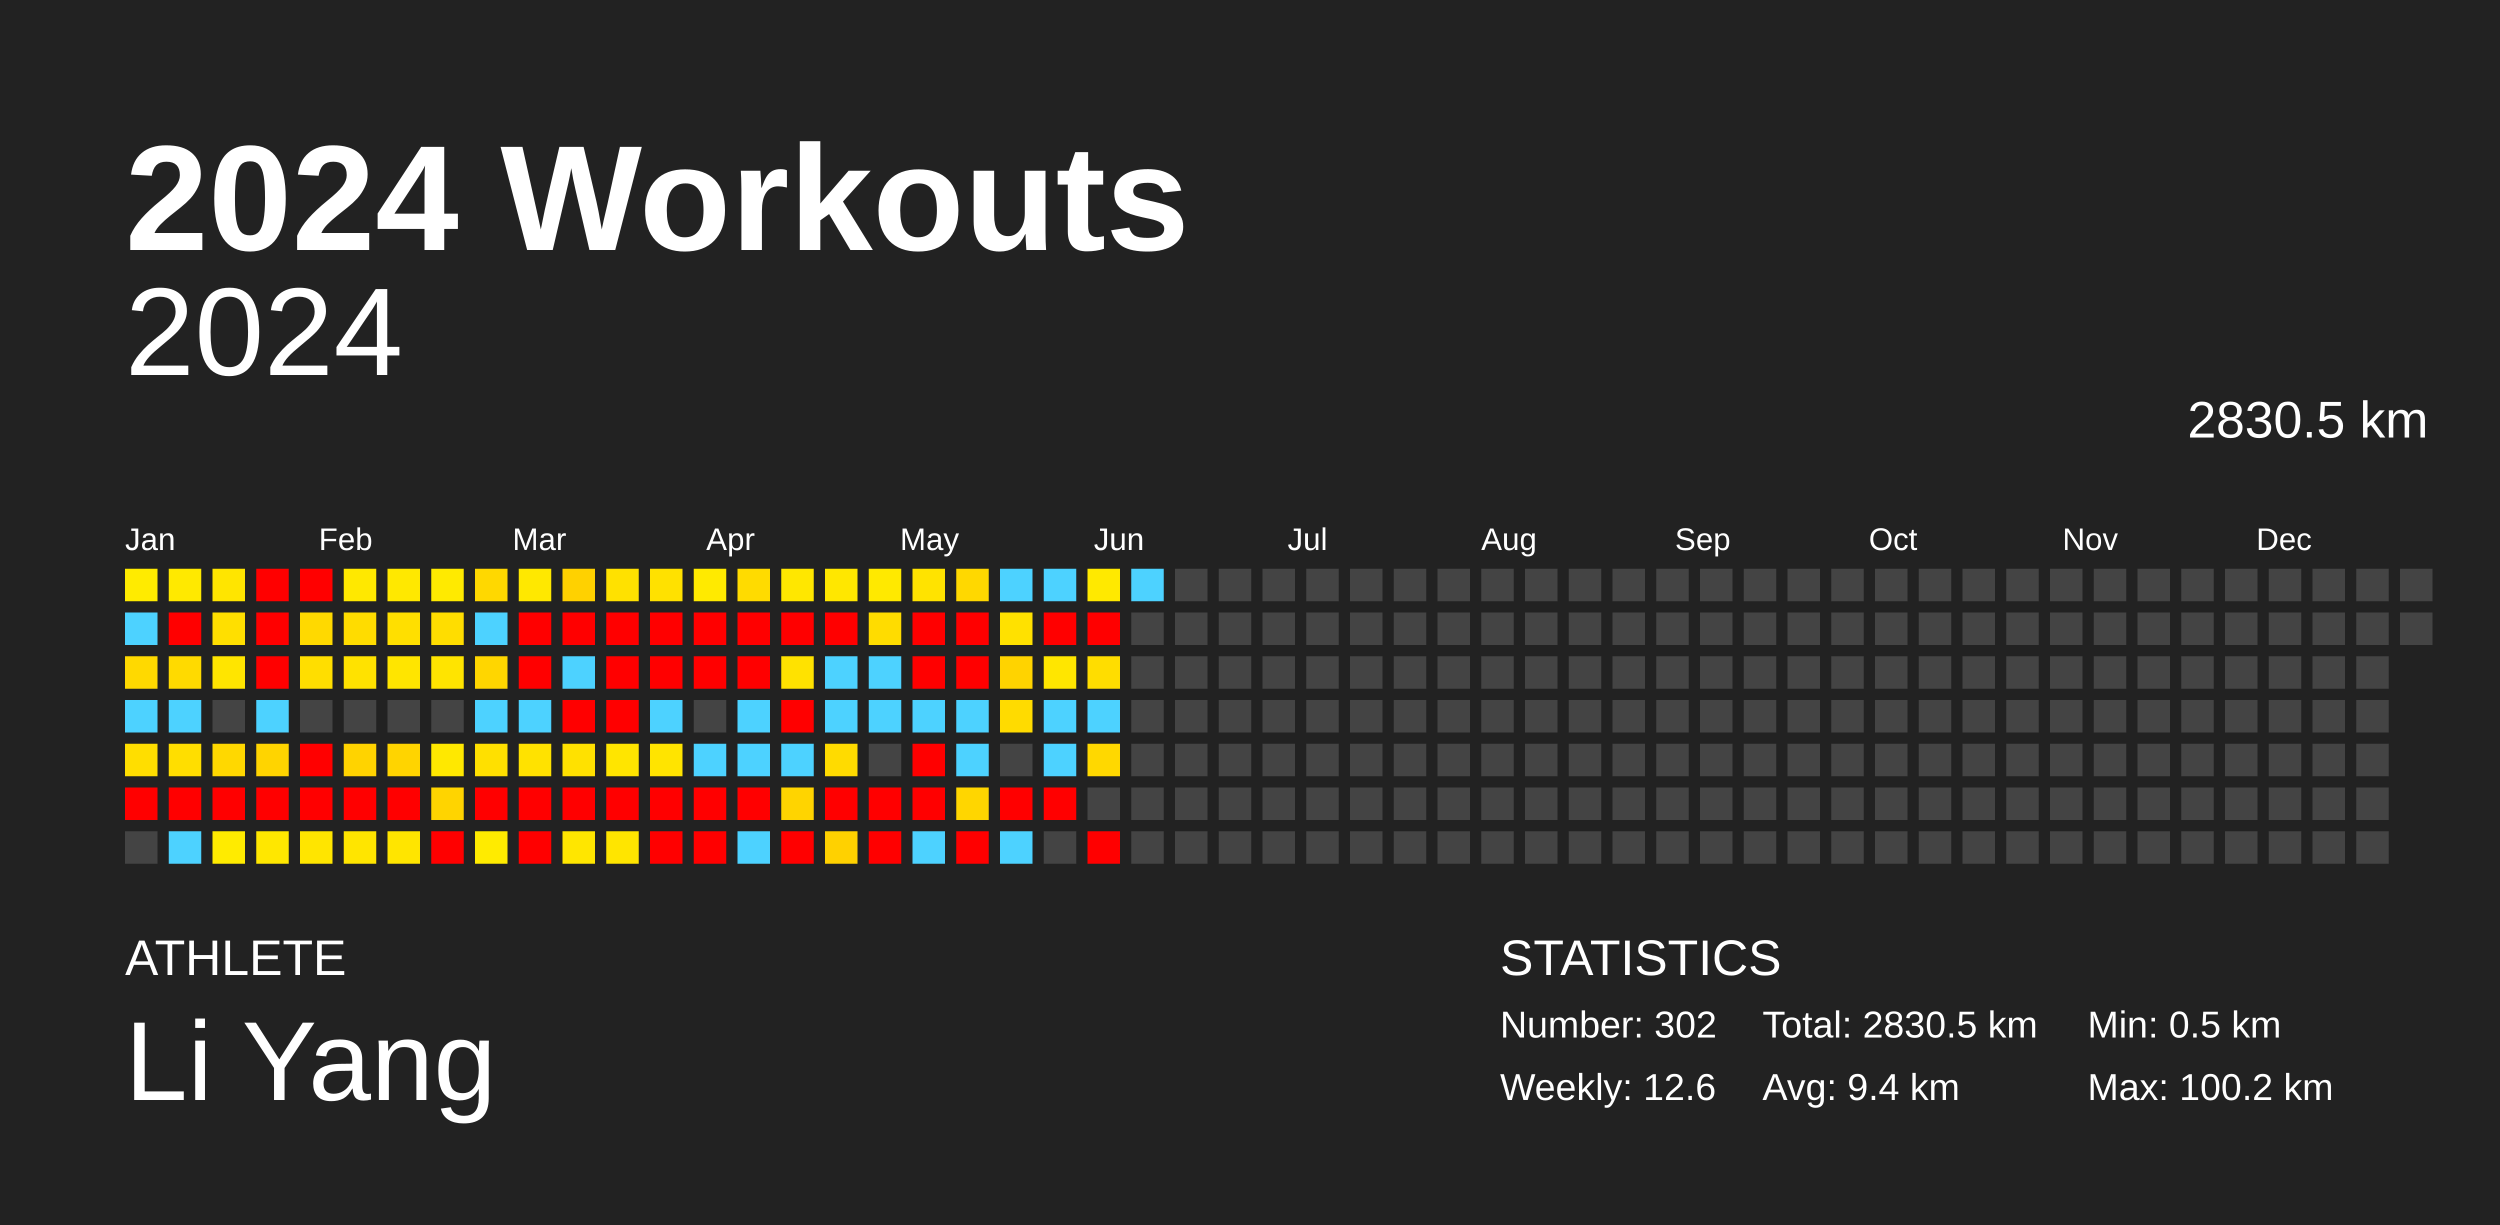
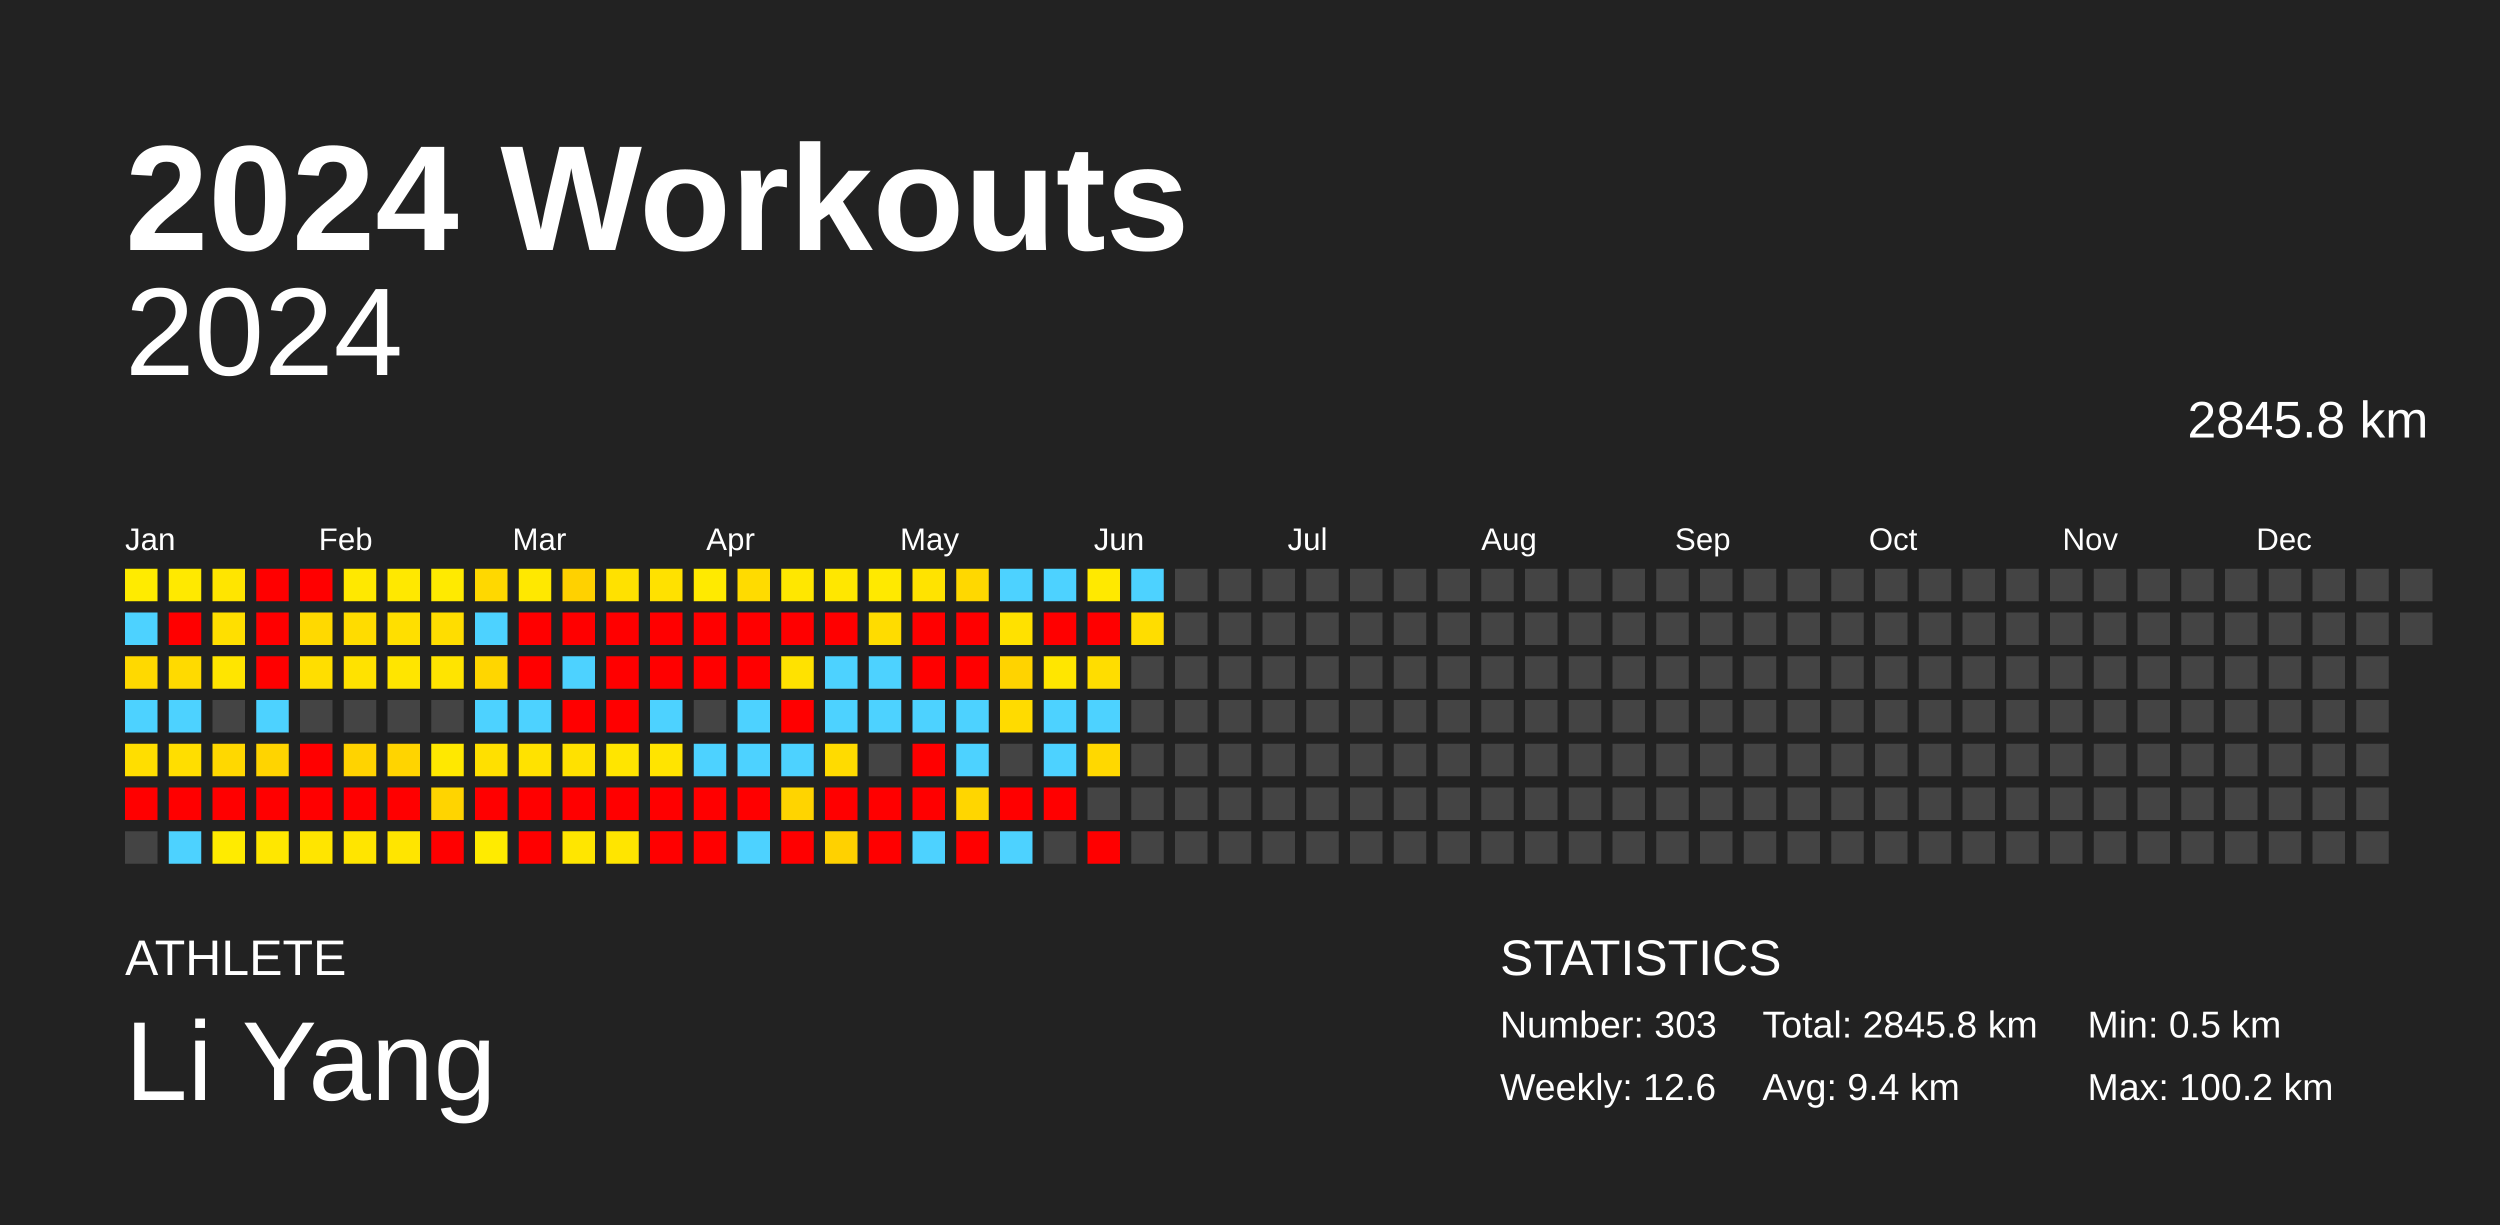
<svg xmlns="http://www.w3.org/2000/svg" baseProfile="full" height="98mm" version="1.1" viewBox="0,0,200,98" width="200mm">
  <defs />
  <rect fill="#222222" height="98" width="200" x="0" y="0" />
  <text fill="#FFFFFF" style="font-size:12px; font-family:Arial; font-weight:bold;" x="10" y="20">2024 Workouts</text>
  <text fill="#FFFFFF" style="font-size:4px; font-family:Arial" x="10" y="78">ATHLETE</text>
  <text fill="#FFFFFF" style="font-size:9px; font-family:Arial" x="10" y="88">Li Yang</text>
  <text fill="#FFFFFF" style="font-size:4px; font-family:Arial" x="120" y="78">STATISTICS</text>
-   <text fill="#FFFFFF" style="font-size:3px; font-family:Arial" x="120" y="83">Number: 302</text>
+   <text fill="#FFFFFF" style="font-size:3px; font-family:Arial" x="120" y="83">Number: 303</text>
  <text fill="#FFFFFF" style="font-size:3px; font-family:Arial" x="120" y="88">Weekly: 12.6</text>
-   <text fill="#FFFFFF" style="font-size:3px; font-family:Arial" x="141" y="83">Total: 2830.5 km</text>
+   <text fill="#FFFFFF" style="font-size:3px; font-family:Arial" x="141" y="83">Total: 2845.8 km</text>
  <text fill="#FFFFFF" style="font-size:3px; font-family:Arial" x="141" y="88">Avg: 9.4 km</text>
  <text fill="#FFFFFF" style="font-size:3px; font-family:Arial" x="167" y="83">Min: 0.5 km</text>
  <text fill="#FFFFFF" style="font-size:3px; font-family:Arial" x="167" y="88">Max: 100.2 km</text>
  <text alignment-baseline="hanging" fill="#FFFFFF" style="font-size:10.0px; font-family:Arial;" x="10" y="30">2024</text>
-   <text alignment-baseline="hanging" fill="#FFFFFF" style="font-size:4.125px; font-family:Arial;" x="175" y="35">2830.5 km</text>
+   <text alignment-baseline="hanging" fill="#FFFFFF" style="font-size:4.125px; font-family:Arial;" x="175" y="35">2845.8 km</text>
  <text fill="#FFFFFF" style="font-size:2.5px; font-family:Arial" x="10.0" y="44">Jan</text>
  <text fill="#FFFFFF" style="font-size:2.5px; font-family:Arial" x="25.5" y="44">Feb</text>
  <text fill="#FFFFFF" style="font-size:2.5px; font-family:Arial" x="41.0" y="44">Mar</text>
  <text fill="#FFFFFF" style="font-size:2.5px; font-family:Arial" x="56.5" y="44">Apr</text>
  <text fill="#FFFFFF" style="font-size:2.5px; font-family:Arial" x="72.0" y="44">May</text>
  <text fill="#FFFFFF" style="font-size:2.5px; font-family:Arial" x="87.5" y="44">Jun</text>
  <text fill="#FFFFFF" style="font-size:2.5px; font-family:Arial" x="103.0" y="44">Jul</text>
  <text fill="#FFFFFF" style="font-size:2.5px; font-family:Arial" x="118.5" y="44">Aug</text>
  <text fill="#FFFFFF" style="font-size:2.5px; font-family:Arial" x="134.0" y="44">Sep</text>
  <text fill="#FFFFFF" style="font-size:2.5px; font-family:Arial" x="149.5" y="44">Oct</text>
  <text fill="#FFFFFF" style="font-size:2.5px; font-family:Arial" x="165.0" y="44">Nov</text>
  <text fill="#FFFFFF" style="font-size:2.5px; font-family:Arial" x="180.5" y="44">Dec</text>
  <rect fill="#ffeb00" height="2.6" width="2.6" x="10.0" y="45.5" />
  <rect fill="#4dd2ff" height="2.6" width="2.6" x="10.0" y="49.0" />
  <rect fill="#ffd900" height="2.6" width="2.6" x="10.0" y="52.5" />
  <rect fill="#4dd2ff" height="2.6" width="2.6" x="10.0" y="56.0" />
  <rect fill="#ffde00" height="2.6" width="2.6" x="10.0" y="59.5" />
  <rect fill="red" height="2.6" width="2.6" x="10.0" y="63.0" />
  <rect fill="#444444" height="2.6" width="2.6" x="10.0" y="66.5" />
  <rect fill="#ffe900" height="2.6" width="2.6" x="13.5" y="45.5" />
  <rect fill="red" height="2.6" width="2.6" x="13.5" y="49.0" />
  <rect fill="#ffda00" height="2.6" width="2.6" x="13.5" y="52.5" />
  <rect fill="#4dd2ff" height="2.6" width="2.6" x="13.5" y="56.0" />
  <rect fill="#ffde00" height="2.6" width="2.6" x="13.5" y="59.5" />
  <rect fill="red" height="2.6" width="2.6" x="13.5" y="63.0" />
  <rect fill="#4dd2ff" height="2.6" width="2.6" x="13.5" y="66.5" />
  <rect fill="#ffe500" height="2.6" width="2.6" x="17.0" y="45.5" />
  <rect fill="#ffdf00" height="2.6" width="2.6" x="17.0" y="49.0" />
  <rect fill="#ffe500" height="2.6" width="2.6" x="17.0" y="52.5" />
  <rect fill="#444444" height="2.6" width="2.6" x="17.0" y="56.0" />
  <rect fill="#ffd800" height="2.6" width="2.6" x="17.0" y="59.5" />
  <rect fill="red" height="2.6" width="2.6" x="17.0" y="63.0" />
  <rect fill="#ffeb00" height="2.6" width="2.6" x="17.0" y="66.5" />
  <rect fill="red" height="2.6" width="2.6" x="20.5" y="45.5" />
  <rect fill="red" height="2.6" width="2.6" x="20.5" y="49.0" />
  <rect fill="red" height="2.6" width="2.6" x="20.5" y="52.5" />
  <rect fill="#4dd2ff" height="2.6" width="2.6" x="20.5" y="56.0" />
  <rect fill="#ffd400" height="2.6" width="2.6" x="20.5" y="59.5" />
  <rect fill="red" height="2.6" width="2.6" x="20.5" y="63.0" />
  <rect fill="#ffe700" height="2.6" width="2.6" x="20.5" y="66.5" />
  <rect fill="red" height="2.6" width="2.6" x="24.0" y="45.5" />
  <rect fill="#ffd900" height="2.6" width="2.6" x="24.0" y="49.0" />
  <rect fill="#ffde00" height="2.6" width="2.6" x="24.0" y="52.5" />
  <rect fill="#444444" height="2.6" width="2.6" x="24.0" y="56.0" />
  <rect fill="red" height="2.6" width="2.6" x="24.0" y="59.5" />
  <rect fill="red" height="2.6" width="2.6" x="24.0" y="63.0" />
  <rect fill="#ffe500" height="2.6" width="2.6" x="24.0" y="66.5" />
  <rect fill="#ffe800" height="2.6" width="2.6" x="27.5" y="45.5" />
  <rect fill="#ffdc00" height="2.6" width="2.6" x="27.5" y="49.0" />
  <rect fill="#ffe200" height="2.6" width="2.6" x="27.5" y="52.5" />
  <rect fill="#444444" height="2.6" width="2.6" x="27.5" y="56.0" />
  <rect fill="#ffd300" height="2.6" width="2.6" x="27.5" y="59.5" />
  <rect fill="red" height="2.6" width="2.6" x="27.5" y="63.0" />
  <rect fill="#ffe500" height="2.6" width="2.6" x="27.5" y="66.5" />
  <rect fill="#ffe800" height="2.6" width="2.6" x="31.0" y="45.5" />
  <rect fill="#ffdf00" height="2.6" width="2.6" x="31.0" y="49.0" />
  <rect fill="#ffe500" height="2.6" width="2.6" x="31.0" y="52.5" />
  <rect fill="#444444" height="2.6" width="2.6" x="31.0" y="56.0" />
  <rect fill="#ffd400" height="2.6" width="2.6" x="31.0" y="59.5" />
  <rect fill="red" height="2.6" width="2.6" x="31.0" y="63.0" />
  <rect fill="#ffe500" height="2.6" width="2.6" x="31.0" y="66.5" />
  <rect fill="#ffea00" height="2.6" width="2.6" x="34.5" y="45.5" />
  <rect fill="#ffdd00" height="2.6" width="2.6" x="34.5" y="49.0" />
  <rect fill="#ffe400" height="2.6" width="2.6" x="34.5" y="52.5" />
  <rect fill="#444444" height="2.6" width="2.6" x="34.5" y="56.0" />
  <rect fill="#ffe800" height="2.6" width="2.6" x="34.5" y="59.5" />
  <rect fill="#ffd400" height="2.6" width="2.6" x="34.5" y="63.0" />
  <rect fill="red" height="2.6" width="2.6" x="34.5" y="66.5" />
  <rect fill="#ffd800" height="2.6" width="2.6" x="38.0" y="45.5" />
  <rect fill="#4dd2ff" height="2.6" width="2.6" x="38.0" y="49.0" />
  <rect fill="#ffd600" height="2.6" width="2.6" x="38.0" y="52.5" />
  <rect fill="#4dd2ff" height="2.6" width="2.6" x="38.0" y="56.0" />
  <rect fill="#ffe000" height="2.6" width="2.6" x="38.0" y="59.5" />
  <rect fill="red" height="2.6" width="2.6" x="38.0" y="63.0" />
  <rect fill="#ffeb00" height="2.6" width="2.6" x="38.0" y="66.5" />
  <rect fill="#ffe800" height="2.6" width="2.6" x="41.5" y="45.5" />
  <rect fill="red" height="2.6" width="2.6" x="41.5" y="49.0" />
  <rect fill="red" height="2.6" width="2.6" x="41.5" y="52.5" />
  <rect fill="#4dd2ff" height="2.6" width="2.6" x="41.5" y="56.0" />
  <rect fill="#ffe200" height="2.6" width="2.6" x="41.5" y="59.5" />
  <rect fill="red" height="2.6" width="2.6" x="41.5" y="63.0" />
  <rect fill="red" height="2.6" width="2.6" x="41.5" y="66.5" />
  <rect fill="#ffd100" height="2.6" width="2.6" x="45.0" y="45.5" />
  <rect fill="red" height="2.6" width="2.6" x="45.0" y="49.0" />
  <rect fill="#4dd2ff" height="2.6" width="2.6" x="45.0" y="52.5" />
  <rect fill="red" height="2.6" width="2.6" x="45.0" y="56.0" />
  <rect fill="#ffe100" height="2.6" width="2.6" x="45.0" y="59.5" />
  <rect fill="red" height="2.6" width="2.6" x="45.0" y="63.0" />
  <rect fill="#ffe600" height="2.6" width="2.6" x="45.0" y="66.5" />
  <rect fill="#ffe100" height="2.6" width="2.6" x="48.5" y="45.5" />
  <rect fill="red" height="2.6" width="2.6" x="48.5" y="49.0" />
  <rect fill="red" height="2.6" width="2.6" x="48.5" y="52.5" />
  <rect fill="red" height="2.6" width="2.6" x="48.5" y="56.0" />
  <rect fill="#ffe500" height="2.6" width="2.6" x="48.5" y="59.5" />
  <rect fill="red" height="2.6" width="2.6" x="48.5" y="63.0" />
  <rect fill="#ffe500" height="2.6" width="2.6" x="48.5" y="66.5" />
  <rect fill="#ffe100" height="2.6" width="2.6" x="52.0" y="45.5" />
  <rect fill="red" height="2.6" width="2.6" x="52.0" y="49.0" />
  <rect fill="red" height="2.6" width="2.6" x="52.0" y="52.5" />
  <rect fill="#4dd2ff" height="2.6" width="2.6" x="52.0" y="56.0" />
  <rect fill="#ffe400" height="2.6" width="2.6" x="52.0" y="59.5" />
  <rect fill="red" height="2.6" width="2.6" x="52.0" y="63.0" />
  <rect fill="red" height="2.6" width="2.6" x="52.0" y="66.5" />
  <rect fill="#ffea00" height="2.6" width="2.6" x="55.5" y="45.5" />
  <rect fill="red" height="2.6" width="2.6" x="55.5" y="49.0" />
  <rect fill="red" height="2.6" width="2.6" x="55.5" y="52.5" />
  <rect fill="#444444" height="2.6" width="2.6" x="55.5" y="56.0" />
  <rect fill="#4dd2ff" height="2.6" width="2.6" x="55.5" y="59.5" />
  <rect fill="red" height="2.6" width="2.6" x="55.5" y="63.0" />
  <rect fill="red" height="2.6" width="2.6" x="55.5" y="66.5" />
  <rect fill="#ffdb00" height="2.6" width="2.6" x="59.0" y="45.5" />
  <rect fill="red" height="2.6" width="2.6" x="59.0" y="49.0" />
  <rect fill="red" height="2.6" width="2.6" x="59.0" y="52.5" />
  <rect fill="#4dd2ff" height="2.6" width="2.6" x="59.0" y="56.0" />
  <rect fill="#4dd2ff" height="2.6" width="2.6" x="59.0" y="59.5" />
  <rect fill="red" height="2.6" width="2.6" x="59.0" y="63.0" />
  <rect fill="#4dd2ff" height="2.6" width="2.6" x="59.0" y="66.5" />
  <rect fill="#ffe700" height="2.6" width="2.6" x="62.5" y="45.5" />
  <rect fill="red" height="2.6" width="2.6" x="62.5" y="49.0" />
  <rect fill="#ffe200" height="2.6" width="2.6" x="62.5" y="52.5" />
  <rect fill="red" height="2.6" width="2.6" x="62.5" y="56.0" />
  <rect fill="#4dd2ff" height="2.6" width="2.6" x="62.5" y="59.5" />
  <rect fill="#ffd400" height="2.6" width="2.6" x="62.5" y="63.0" />
  <rect fill="red" height="2.6" width="2.6" x="62.5" y="66.5" />
  <rect fill="#ffe700" height="2.6" width="2.6" x="66.0" y="45.5" />
  <rect fill="red" height="2.6" width="2.6" x="66.0" y="49.0" />
  <rect fill="#4dd2ff" height="2.6" width="2.6" x="66.0" y="52.5" />
  <rect fill="#4dd2ff" height="2.6" width="2.6" x="66.0" y="56.0" />
  <rect fill="#ffdb00" height="2.6" width="2.6" x="66.0" y="59.5" />
  <rect fill="red" height="2.6" width="2.6" x="66.0" y="63.0" />
  <rect fill="#ffd100" height="2.6" width="2.6" x="66.0" y="66.5" />
  <rect fill="#ffe900" height="2.6" width="2.6" x="69.5" y="45.5" />
  <rect fill="#ffdc00" height="2.6" width="2.6" x="69.5" y="49.0" />
  <rect fill="#4dd2ff" height="2.6" width="2.6" x="69.5" y="52.5" />
  <rect fill="#4dd2ff" height="2.6" width="2.6" x="69.5" y="56.0" />
  <rect fill="#444444" height="2.6" width="2.6" x="69.5" y="59.5" />
  <rect fill="red" height="2.6" width="2.6" x="69.5" y="63.0" />
  <rect fill="red" height="2.6" width="2.6" x="69.5" y="66.5" />
  <rect fill="#ffe300" height="2.6" width="2.6" x="73.0" y="45.5" />
  <rect fill="red" height="2.6" width="2.6" x="73.0" y="49.0" />
  <rect fill="red" height="2.6" width="2.6" x="73.0" y="52.5" />
  <rect fill="#4dd2ff" height="2.6" width="2.6" x="73.0" y="56.0" />
  <rect fill="red" height="2.6" width="2.6" x="73.0" y="59.5" />
  <rect fill="red" height="2.6" width="2.6" x="73.0" y="63.0" />
  <rect fill="#4dd2ff" height="2.6" width="2.6" x="73.0" y="66.5" />
  <rect fill="#ffd800" height="2.6" width="2.6" x="76.5" y="45.5" />
  <rect fill="red" height="2.6" width="2.6" x="76.5" y="49.0" />
  <rect fill="red" height="2.6" width="2.6" x="76.5" y="52.5" />
  <rect fill="#4dd2ff" height="2.6" width="2.6" x="76.5" y="56.0" />
  <rect fill="#4dd2ff" height="2.6" width="2.6" x="76.5" y="59.5" />
  <rect fill="#ffd600" height="2.6" width="2.6" x="76.5" y="63.0" />
  <rect fill="red" height="2.6" width="2.6" x="76.5" y="66.5" />
  <rect fill="#4dd2ff" height="2.6" width="2.6" x="80.0" y="45.5" />
  <rect fill="#ffe100" height="2.6" width="2.6" x="80.0" y="49.0" />
  <rect fill="#ffd300" height="2.6" width="2.6" x="80.0" y="52.5" />
  <rect fill="#ffdb00" height="2.6" width="2.6" x="80.0" y="56.0" />
  <rect fill="#444444" height="2.6" width="2.6" x="80.0" y="59.5" />
  <rect fill="red" height="2.6" width="2.6" x="80.0" y="63.0" />
  <rect fill="#4dd2ff" height="2.6" width="2.6" x="80.0" y="66.5" />
  <rect fill="#4dd2ff" height="2.6" width="2.6" x="83.5" y="45.5" />
  <rect fill="red" height="2.6" width="2.6" x="83.5" y="49.0" />
  <rect fill="#ffe600" height="2.6" width="2.6" x="83.5" y="52.5" />
  <rect fill="#4dd2ff" height="2.6" width="2.6" x="83.5" y="56.0" />
  <rect fill="#4dd2ff" height="2.6" width="2.6" x="83.5" y="59.5" />
  <rect fill="red" height="2.6" width="2.6" x="83.5" y="63.0" />
  <rect fill="#444444" height="2.6" width="2.6" x="83.5" y="66.5" />
  <rect fill="#ffe900" height="2.6" width="2.6" x="87.0" y="45.5" />
  <rect fill="red" height="2.6" width="2.6" x="87.0" y="49.0" />
  <rect fill="#ffdd00" height="2.6" width="2.6" x="87.0" y="52.5" />
  <rect fill="#4dd2ff" height="2.6" width="2.6" x="87.0" y="56.0" />
  <rect fill="#ffd800" height="2.6" width="2.6" x="87.0" y="59.5" />
  <rect fill="#444444" height="2.6" width="2.6" x="87.0" y="63.0" />
  <rect fill="red" height="2.6" width="2.6" x="87.0" y="66.5" />
  <rect fill="#4dd2ff" height="2.6" width="2.6" x="90.5" y="45.5" />
-   <rect fill="#444444" height="2.6" width="2.6" x="90.5" y="49.0" />
+   <rect fill="#ffdd00" height="2.6" width="2.6" x="90.5" y="49.0" />
  <rect fill="#444444" height="2.6" width="2.6" x="90.5" y="52.5" />
  <rect fill="#444444" height="2.6" width="2.6" x="90.5" y="56.0" />
  <rect fill="#444444" height="2.6" width="2.6" x="90.5" y="59.5" />
  <rect fill="#444444" height="2.6" width="2.6" x="90.5" y="63.0" />
  <rect fill="#444444" height="2.6" width="2.6" x="90.5" y="66.5" />
  <rect fill="#444444" height="2.6" width="2.6" x="94.0" y="45.5" />
  <rect fill="#444444" height="2.6" width="2.6" x="94.0" y="49.0" />
  <rect fill="#444444" height="2.6" width="2.6" x="94.0" y="52.5" />
  <rect fill="#444444" height="2.6" width="2.6" x="94.0" y="56.0" />
  <rect fill="#444444" height="2.6" width="2.6" x="94.0" y="59.5" />
  <rect fill="#444444" height="2.6" width="2.6" x="94.0" y="63.0" />
  <rect fill="#444444" height="2.6" width="2.6" x="94.0" y="66.5" />
  <rect fill="#444444" height="2.6" width="2.6" x="97.5" y="45.5" />
  <rect fill="#444444" height="2.6" width="2.6" x="97.5" y="49.0" />
  <rect fill="#444444" height="2.6" width="2.6" x="97.5" y="52.5" />
  <rect fill="#444444" height="2.6" width="2.6" x="97.5" y="56.0" />
  <rect fill="#444444" height="2.6" width="2.6" x="97.5" y="59.5" />
  <rect fill="#444444" height="2.6" width="2.6" x="97.5" y="63.0" />
  <rect fill="#444444" height="2.6" width="2.6" x="97.5" y="66.5" />
  <rect fill="#444444" height="2.6" width="2.6" x="101.0" y="45.5" />
  <rect fill="#444444" height="2.6" width="2.6" x="101.0" y="49.0" />
  <rect fill="#444444" height="2.6" width="2.6" x="101.0" y="52.5" />
  <rect fill="#444444" height="2.6" width="2.6" x="101.0" y="56.0" />
  <rect fill="#444444" height="2.6" width="2.6" x="101.0" y="59.5" />
  <rect fill="#444444" height="2.6" width="2.6" x="101.0" y="63.0" />
  <rect fill="#444444" height="2.6" width="2.6" x="101.0" y="66.5" />
  <rect fill="#444444" height="2.6" width="2.6" x="104.5" y="45.5" />
  <rect fill="#444444" height="2.6" width="2.6" x="104.5" y="49.0" />
  <rect fill="#444444" height="2.6" width="2.6" x="104.5" y="52.5" />
  <rect fill="#444444" height="2.6" width="2.6" x="104.5" y="56.0" />
  <rect fill="#444444" height="2.6" width="2.6" x="104.5" y="59.5" />
  <rect fill="#444444" height="2.6" width="2.6" x="104.5" y="63.0" />
  <rect fill="#444444" height="2.6" width="2.6" x="104.5" y="66.5" />
  <rect fill="#444444" height="2.6" width="2.6" x="108.0" y="45.5" />
  <rect fill="#444444" height="2.6" width="2.6" x="108.0" y="49.0" />
  <rect fill="#444444" height="2.6" width="2.6" x="108.0" y="52.5" />
  <rect fill="#444444" height="2.6" width="2.6" x="108.0" y="56.0" />
  <rect fill="#444444" height="2.6" width="2.6" x="108.0" y="59.5" />
  <rect fill="#444444" height="2.6" width="2.6" x="108.0" y="63.0" />
  <rect fill="#444444" height="2.6" width="2.6" x="108.0" y="66.5" />
  <rect fill="#444444" height="2.6" width="2.6" x="111.5" y="45.5" />
  <rect fill="#444444" height="2.6" width="2.6" x="111.5" y="49.0" />
  <rect fill="#444444" height="2.6" width="2.6" x="111.5" y="52.5" />
  <rect fill="#444444" height="2.6" width="2.6" x="111.5" y="56.0" />
  <rect fill="#444444" height="2.6" width="2.6" x="111.5" y="59.5" />
  <rect fill="#444444" height="2.6" width="2.6" x="111.5" y="63.0" />
  <rect fill="#444444" height="2.6" width="2.6" x="111.5" y="66.5" />
  <rect fill="#444444" height="2.6" width="2.6" x="115.0" y="45.5" />
  <rect fill="#444444" height="2.6" width="2.6" x="115.0" y="49.0" />
  <rect fill="#444444" height="2.6" width="2.6" x="115.0" y="52.5" />
  <rect fill="#444444" height="2.6" width="2.6" x="115.0" y="56.0" />
  <rect fill="#444444" height="2.6" width="2.6" x="115.0" y="59.5" />
  <rect fill="#444444" height="2.6" width="2.6" x="115.0" y="63.0" />
  <rect fill="#444444" height="2.6" width="2.6" x="115.0" y="66.5" />
  <rect fill="#444444" height="2.6" width="2.6" x="118.5" y="45.5" />
  <rect fill="#444444" height="2.6" width="2.6" x="118.5" y="49.0" />
  <rect fill="#444444" height="2.6" width="2.6" x="118.5" y="52.5" />
  <rect fill="#444444" height="2.6" width="2.6" x="118.5" y="56.0" />
  <rect fill="#444444" height="2.6" width="2.6" x="118.5" y="59.5" />
  <rect fill="#444444" height="2.6" width="2.6" x="118.5" y="63.0" />
  <rect fill="#444444" height="2.6" width="2.6" x="118.5" y="66.5" />
  <rect fill="#444444" height="2.6" width="2.6" x="122.0" y="45.5" />
  <rect fill="#444444" height="2.6" width="2.6" x="122.0" y="49.0" />
  <rect fill="#444444" height="2.6" width="2.6" x="122.0" y="52.5" />
  <rect fill="#444444" height="2.6" width="2.6" x="122.0" y="56.0" />
  <rect fill="#444444" height="2.6" width="2.6" x="122.0" y="59.5" />
  <rect fill="#444444" height="2.6" width="2.6" x="122.0" y="63.0" />
  <rect fill="#444444" height="2.6" width="2.6" x="122.0" y="66.5" />
  <rect fill="#444444" height="2.6" width="2.6" x="125.5" y="45.5" />
  <rect fill="#444444" height="2.6" width="2.6" x="125.5" y="49.0" />
  <rect fill="#444444" height="2.6" width="2.6" x="125.5" y="52.5" />
  <rect fill="#444444" height="2.6" width="2.6" x="125.5" y="56.0" />
  <rect fill="#444444" height="2.6" width="2.6" x="125.5" y="59.5" />
  <rect fill="#444444" height="2.6" width="2.6" x="125.5" y="63.0" />
  <rect fill="#444444" height="2.6" width="2.6" x="125.5" y="66.5" />
  <rect fill="#444444" height="2.6" width="2.6" x="129.0" y="45.5" />
  <rect fill="#444444" height="2.6" width="2.6" x="129.0" y="49.0" />
  <rect fill="#444444" height="2.6" width="2.6" x="129.0" y="52.5" />
  <rect fill="#444444" height="2.6" width="2.6" x="129.0" y="56.0" />
  <rect fill="#444444" height="2.6" width="2.6" x="129.0" y="59.5" />
  <rect fill="#444444" height="2.6" width="2.6" x="129.0" y="63.0" />
  <rect fill="#444444" height="2.6" width="2.6" x="129.0" y="66.5" />
  <rect fill="#444444" height="2.6" width="2.6" x="132.5" y="45.5" />
  <rect fill="#444444" height="2.6" width="2.6" x="132.5" y="49.0" />
  <rect fill="#444444" height="2.6" width="2.6" x="132.5" y="52.5" />
  <rect fill="#444444" height="2.6" width="2.6" x="132.5" y="56.0" />
  <rect fill="#444444" height="2.6" width="2.6" x="132.5" y="59.5" />
  <rect fill="#444444" height="2.6" width="2.6" x="132.5" y="63.0" />
  <rect fill="#444444" height="2.6" width="2.6" x="132.5" y="66.5" />
  <rect fill="#444444" height="2.6" width="2.6" x="136.0" y="45.5" />
  <rect fill="#444444" height="2.6" width="2.6" x="136.0" y="49.0" />
  <rect fill="#444444" height="2.6" width="2.6" x="136.0" y="52.5" />
  <rect fill="#444444" height="2.6" width="2.6" x="136.0" y="56.0" />
  <rect fill="#444444" height="2.6" width="2.6" x="136.0" y="59.5" />
  <rect fill="#444444" height="2.6" width="2.6" x="136.0" y="63.0" />
  <rect fill="#444444" height="2.6" width="2.6" x="136.0" y="66.5" />
  <rect fill="#444444" height="2.6" width="2.6" x="139.5" y="45.5" />
  <rect fill="#444444" height="2.6" width="2.6" x="139.5" y="49.0" />
  <rect fill="#444444" height="2.6" width="2.6" x="139.5" y="52.5" />
  <rect fill="#444444" height="2.6" width="2.6" x="139.5" y="56.0" />
  <rect fill="#444444" height="2.6" width="2.6" x="139.5" y="59.5" />
  <rect fill="#444444" height="2.6" width="2.6" x="139.5" y="63.0" />
  <rect fill="#444444" height="2.6" width="2.6" x="139.5" y="66.5" />
  <rect fill="#444444" height="2.6" width="2.6" x="143.0" y="45.5" />
  <rect fill="#444444" height="2.6" width="2.6" x="143.0" y="49.0" />
  <rect fill="#444444" height="2.6" width="2.6" x="143.0" y="52.5" />
  <rect fill="#444444" height="2.6" width="2.6" x="143.0" y="56.0" />
  <rect fill="#444444" height="2.6" width="2.6" x="143.0" y="59.5" />
  <rect fill="#444444" height="2.6" width="2.6" x="143.0" y="63.0" />
  <rect fill="#444444" height="2.6" width="2.6" x="143.0" y="66.5" />
  <rect fill="#444444" height="2.6" width="2.6" x="146.5" y="45.5" />
  <rect fill="#444444" height="2.6" width="2.6" x="146.5" y="49.0" />
  <rect fill="#444444" height="2.6" width="2.6" x="146.5" y="52.5" />
  <rect fill="#444444" height="2.6" width="2.6" x="146.5" y="56.0" />
  <rect fill="#444444" height="2.6" width="2.6" x="146.5" y="59.5" />
  <rect fill="#444444" height="2.6" width="2.6" x="146.5" y="63.0" />
  <rect fill="#444444" height="2.6" width="2.6" x="146.5" y="66.5" />
  <rect fill="#444444" height="2.6" width="2.6" x="150.0" y="45.5" />
  <rect fill="#444444" height="2.6" width="2.6" x="150.0" y="49.0" />
  <rect fill="#444444" height="2.6" width="2.6" x="150.0" y="52.5" />
  <rect fill="#444444" height="2.6" width="2.6" x="150.0" y="56.0" />
  <rect fill="#444444" height="2.6" width="2.6" x="150.0" y="59.5" />
  <rect fill="#444444" height="2.6" width="2.6" x="150.0" y="63.0" />
  <rect fill="#444444" height="2.6" width="2.6" x="150.0" y="66.5" />
  <rect fill="#444444" height="2.6" width="2.6" x="153.5" y="45.5" />
  <rect fill="#444444" height="2.6" width="2.6" x="153.5" y="49.0" />
  <rect fill="#444444" height="2.6" width="2.6" x="153.5" y="52.5" />
  <rect fill="#444444" height="2.6" width="2.6" x="153.5" y="56.0" />
  <rect fill="#444444" height="2.6" width="2.6" x="153.5" y="59.5" />
  <rect fill="#444444" height="2.6" width="2.6" x="153.5" y="63.0" />
  <rect fill="#444444" height="2.6" width="2.6" x="153.5" y="66.5" />
  <rect fill="#444444" height="2.6" width="2.6" x="157.0" y="45.5" />
  <rect fill="#444444" height="2.6" width="2.6" x="157.0" y="49.0" />
  <rect fill="#444444" height="2.6" width="2.6" x="157.0" y="52.5" />
  <rect fill="#444444" height="2.6" width="2.6" x="157.0" y="56.0" />
  <rect fill="#444444" height="2.6" width="2.6" x="157.0" y="59.5" />
  <rect fill="#444444" height="2.6" width="2.6" x="157.0" y="63.0" />
  <rect fill="#444444" height="2.6" width="2.6" x="157.0" y="66.5" />
  <rect fill="#444444" height="2.6" width="2.6" x="160.5" y="45.5" />
  <rect fill="#444444" height="2.6" width="2.6" x="160.5" y="49.0" />
  <rect fill="#444444" height="2.6" width="2.6" x="160.5" y="52.5" />
  <rect fill="#444444" height="2.6" width="2.6" x="160.5" y="56.0" />
  <rect fill="#444444" height="2.6" width="2.6" x="160.5" y="59.5" />
  <rect fill="#444444" height="2.6" width="2.6" x="160.5" y="63.0" />
  <rect fill="#444444" height="2.6" width="2.6" x="160.5" y="66.5" />
  <rect fill="#444444" height="2.6" width="2.6" x="164.0" y="45.5" />
  <rect fill="#444444" height="2.6" width="2.6" x="164.0" y="49.0" />
  <rect fill="#444444" height="2.6" width="2.6" x="164.0" y="52.5" />
  <rect fill="#444444" height="2.6" width="2.6" x="164.0" y="56.0" />
  <rect fill="#444444" height="2.6" width="2.6" x="164.0" y="59.5" />
  <rect fill="#444444" height="2.6" width="2.6" x="164.0" y="63.0" />
  <rect fill="#444444" height="2.6" width="2.6" x="164.0" y="66.5" />
  <rect fill="#444444" height="2.6" width="2.6" x="167.5" y="45.5" />
  <rect fill="#444444" height="2.6" width="2.6" x="167.5" y="49.0" />
  <rect fill="#444444" height="2.6" width="2.6" x="167.5" y="52.5" />
  <rect fill="#444444" height="2.6" width="2.6" x="167.5" y="56.0" />
  <rect fill="#444444" height="2.6" width="2.6" x="167.5" y="59.5" />
  <rect fill="#444444" height="2.6" width="2.6" x="167.5" y="63.0" />
  <rect fill="#444444" height="2.6" width="2.6" x="167.5" y="66.5" />
  <rect fill="#444444" height="2.6" width="2.6" x="171.0" y="45.5" />
  <rect fill="#444444" height="2.6" width="2.6" x="171.0" y="49.0" />
  <rect fill="#444444" height="2.6" width="2.6" x="171.0" y="52.5" />
  <rect fill="#444444" height="2.6" width="2.6" x="171.0" y="56.0" />
  <rect fill="#444444" height="2.6" width="2.6" x="171.0" y="59.5" />
  <rect fill="#444444" height="2.6" width="2.6" x="171.0" y="63.0" />
  <rect fill="#444444" height="2.6" width="2.6" x="171.0" y="66.5" />
  <rect fill="#444444" height="2.6" width="2.6" x="174.5" y="45.5" />
  <rect fill="#444444" height="2.6" width="2.6" x="174.5" y="49.0" />
  <rect fill="#444444" height="2.6" width="2.6" x="174.5" y="52.5" />
  <rect fill="#444444" height="2.6" width="2.6" x="174.5" y="56.0" />
  <rect fill="#444444" height="2.6" width="2.6" x="174.5" y="59.5" />
  <rect fill="#444444" height="2.6" width="2.6" x="174.5" y="63.0" />
  <rect fill="#444444" height="2.6" width="2.6" x="174.5" y="66.5" />
  <rect fill="#444444" height="2.6" width="2.6" x="178.0" y="45.5" />
  <rect fill="#444444" height="2.6" width="2.6" x="178.0" y="49.0" />
  <rect fill="#444444" height="2.6" width="2.6" x="178.0" y="52.5" />
  <rect fill="#444444" height="2.6" width="2.6" x="178.0" y="56.0" />
  <rect fill="#444444" height="2.6" width="2.6" x="178.0" y="59.5" />
  <rect fill="#444444" height="2.6" width="2.6" x="178.0" y="63.0" />
  <rect fill="#444444" height="2.6" width="2.6" x="178.0" y="66.5" />
  <rect fill="#444444" height="2.6" width="2.6" x="181.5" y="45.5" />
  <rect fill="#444444" height="2.6" width="2.6" x="181.5" y="49.0" />
  <rect fill="#444444" height="2.6" width="2.6" x="181.5" y="52.5" />
  <rect fill="#444444" height="2.6" width="2.6" x="181.5" y="56.0" />
  <rect fill="#444444" height="2.6" width="2.6" x="181.5" y="59.5" />
  <rect fill="#444444" height="2.6" width="2.6" x="181.5" y="63.0" />
  <rect fill="#444444" height="2.6" width="2.6" x="181.5" y="66.5" />
  <rect fill="#444444" height="2.6" width="2.6" x="185.0" y="45.5" />
  <rect fill="#444444" height="2.6" width="2.6" x="185.0" y="49.0" />
  <rect fill="#444444" height="2.6" width="2.6" x="185.0" y="52.5" />
  <rect fill="#444444" height="2.6" width="2.6" x="185.0" y="56.0" />
  <rect fill="#444444" height="2.6" width="2.6" x="185.0" y="59.5" />
  <rect fill="#444444" height="2.6" width="2.6" x="185.0" y="63.0" />
  <rect fill="#444444" height="2.6" width="2.6" x="185.0" y="66.5" />
  <rect fill="#444444" height="2.6" width="2.6" x="188.5" y="45.5" />
  <rect fill="#444444" height="2.6" width="2.6" x="188.5" y="49.0" />
  <rect fill="#444444" height="2.6" width="2.6" x="188.5" y="52.5" />
  <rect fill="#444444" height="2.6" width="2.6" x="188.5" y="56.0" />
  <rect fill="#444444" height="2.6" width="2.6" x="188.5" y="59.5" />
  <rect fill="#444444" height="2.6" width="2.6" x="188.5" y="63.0" />
  <rect fill="#444444" height="2.6" width="2.6" x="188.5" y="66.5" />
  <rect fill="#444444" height="2.6" width="2.6" x="192.0" y="45.5" />
  <rect fill="#444444" height="2.6" width="2.6" x="192.0" y="49.0" />
</svg>
